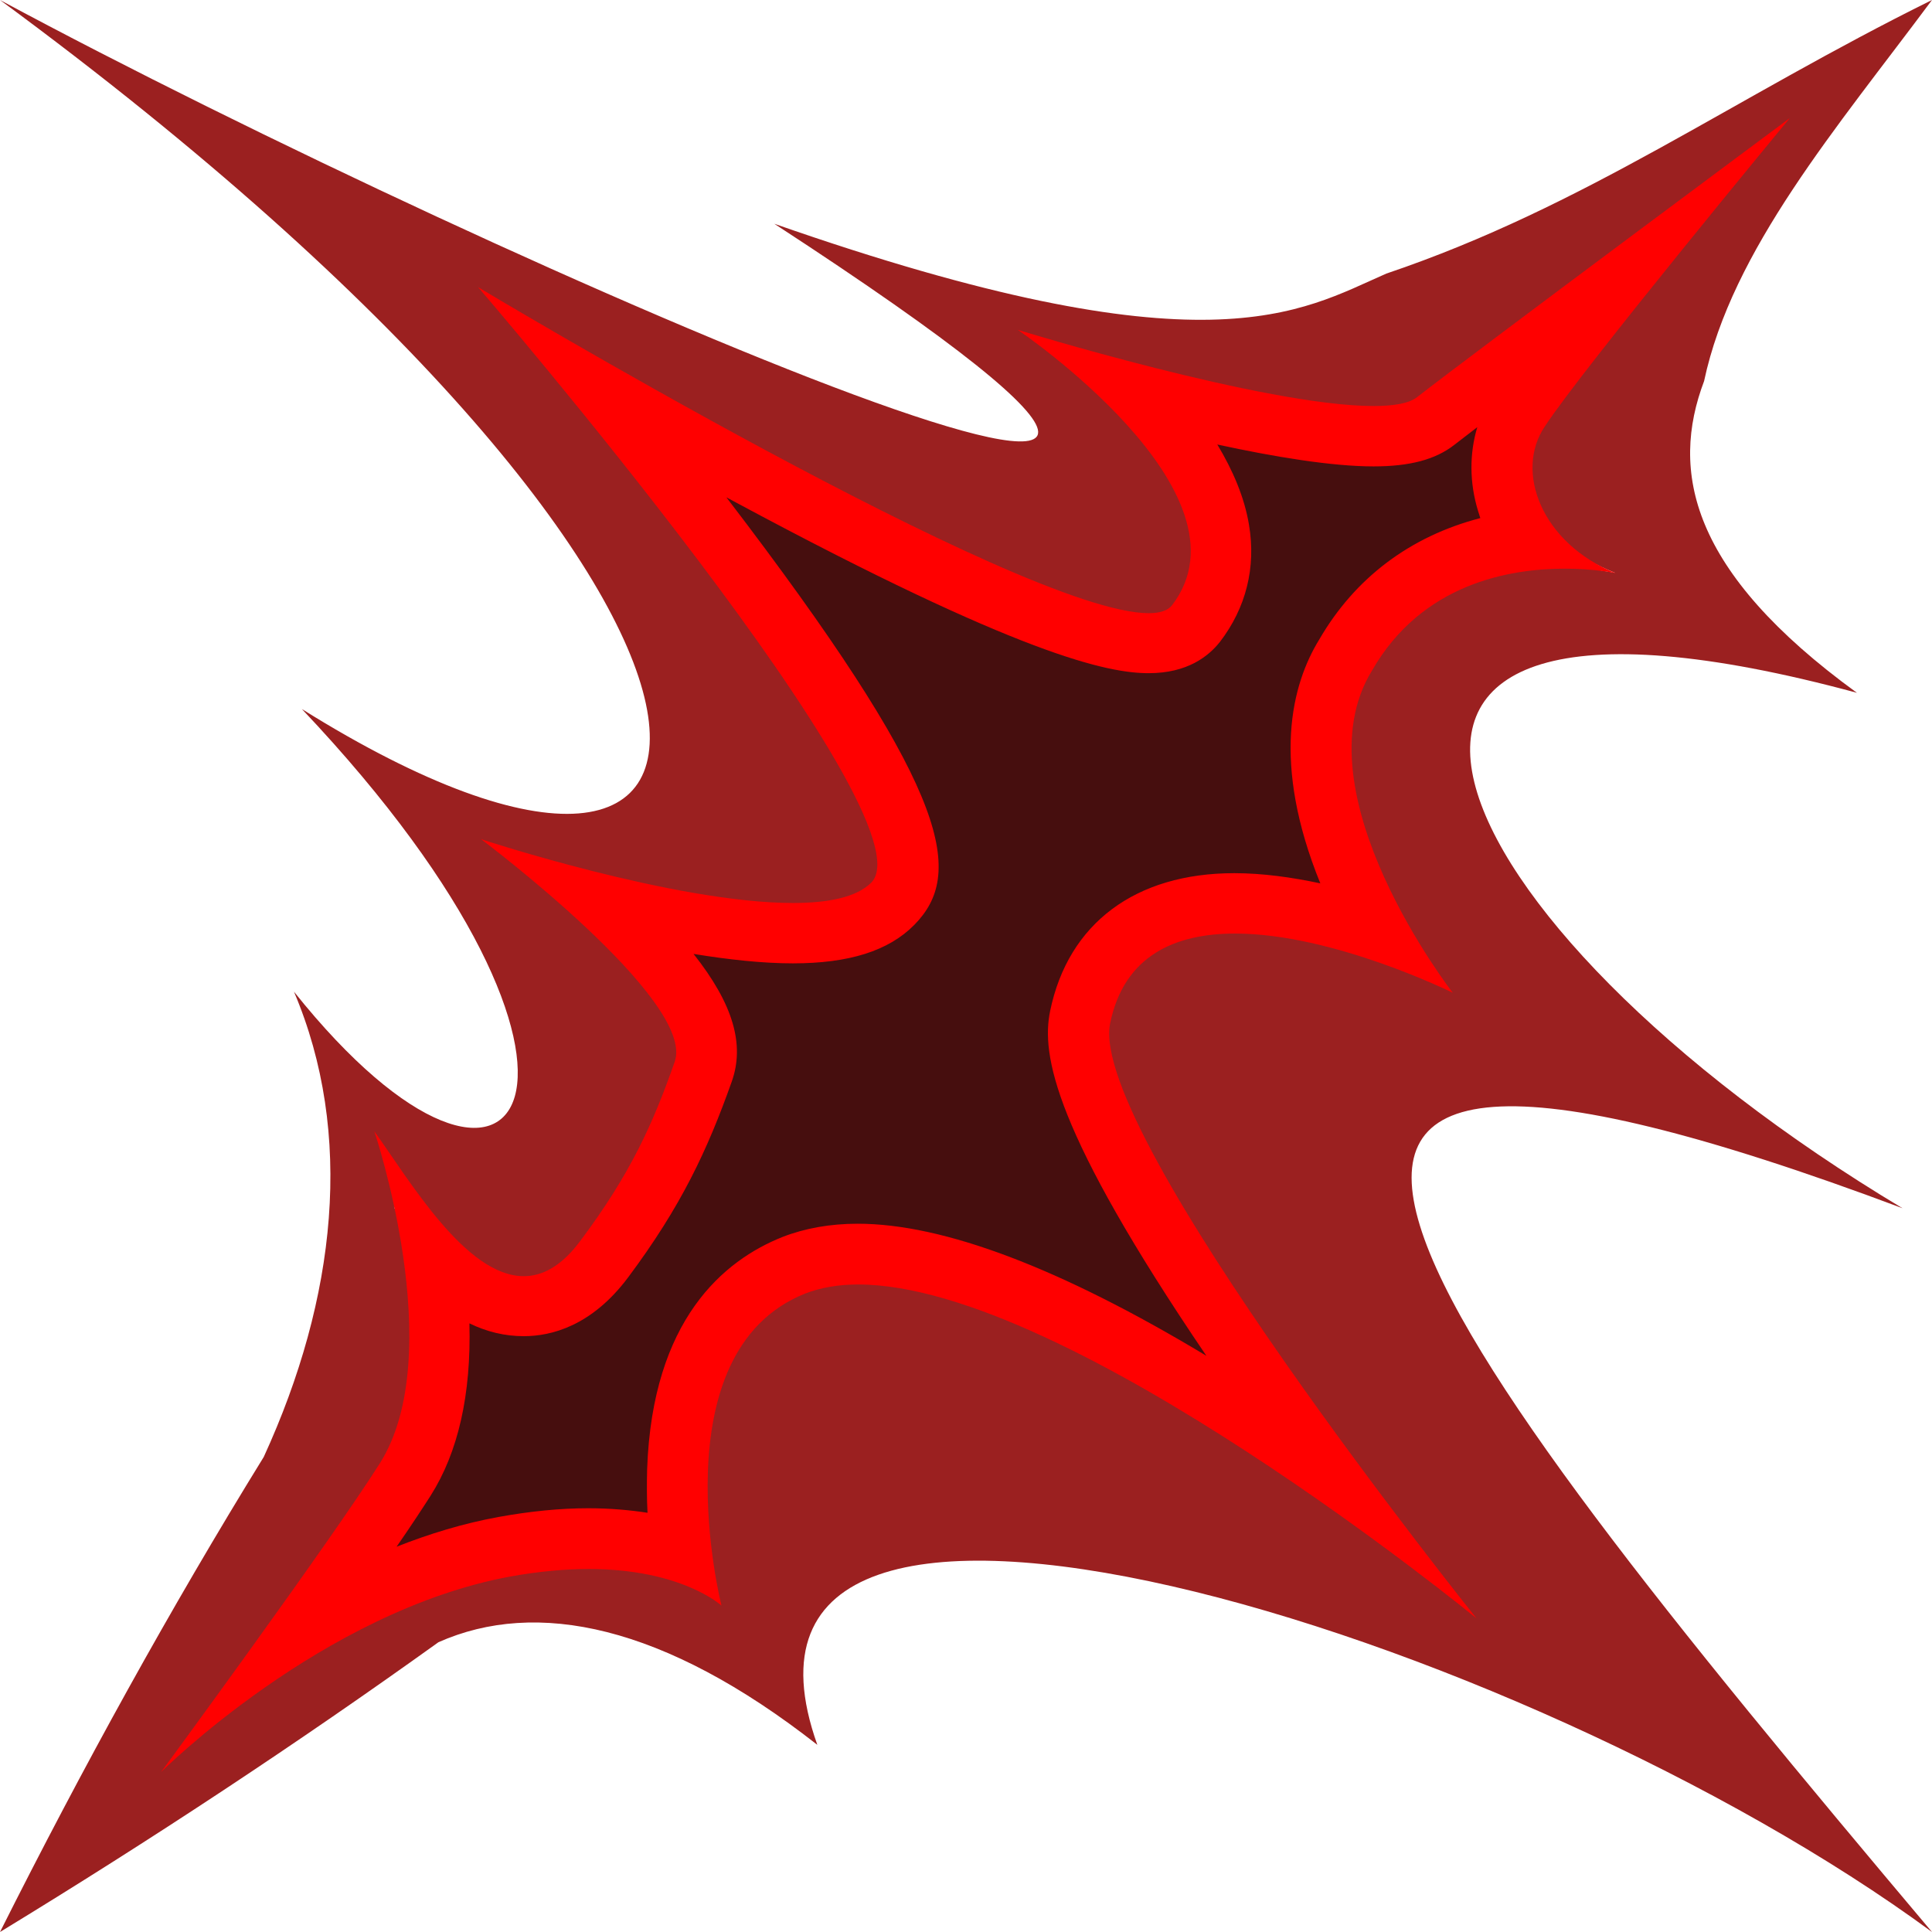
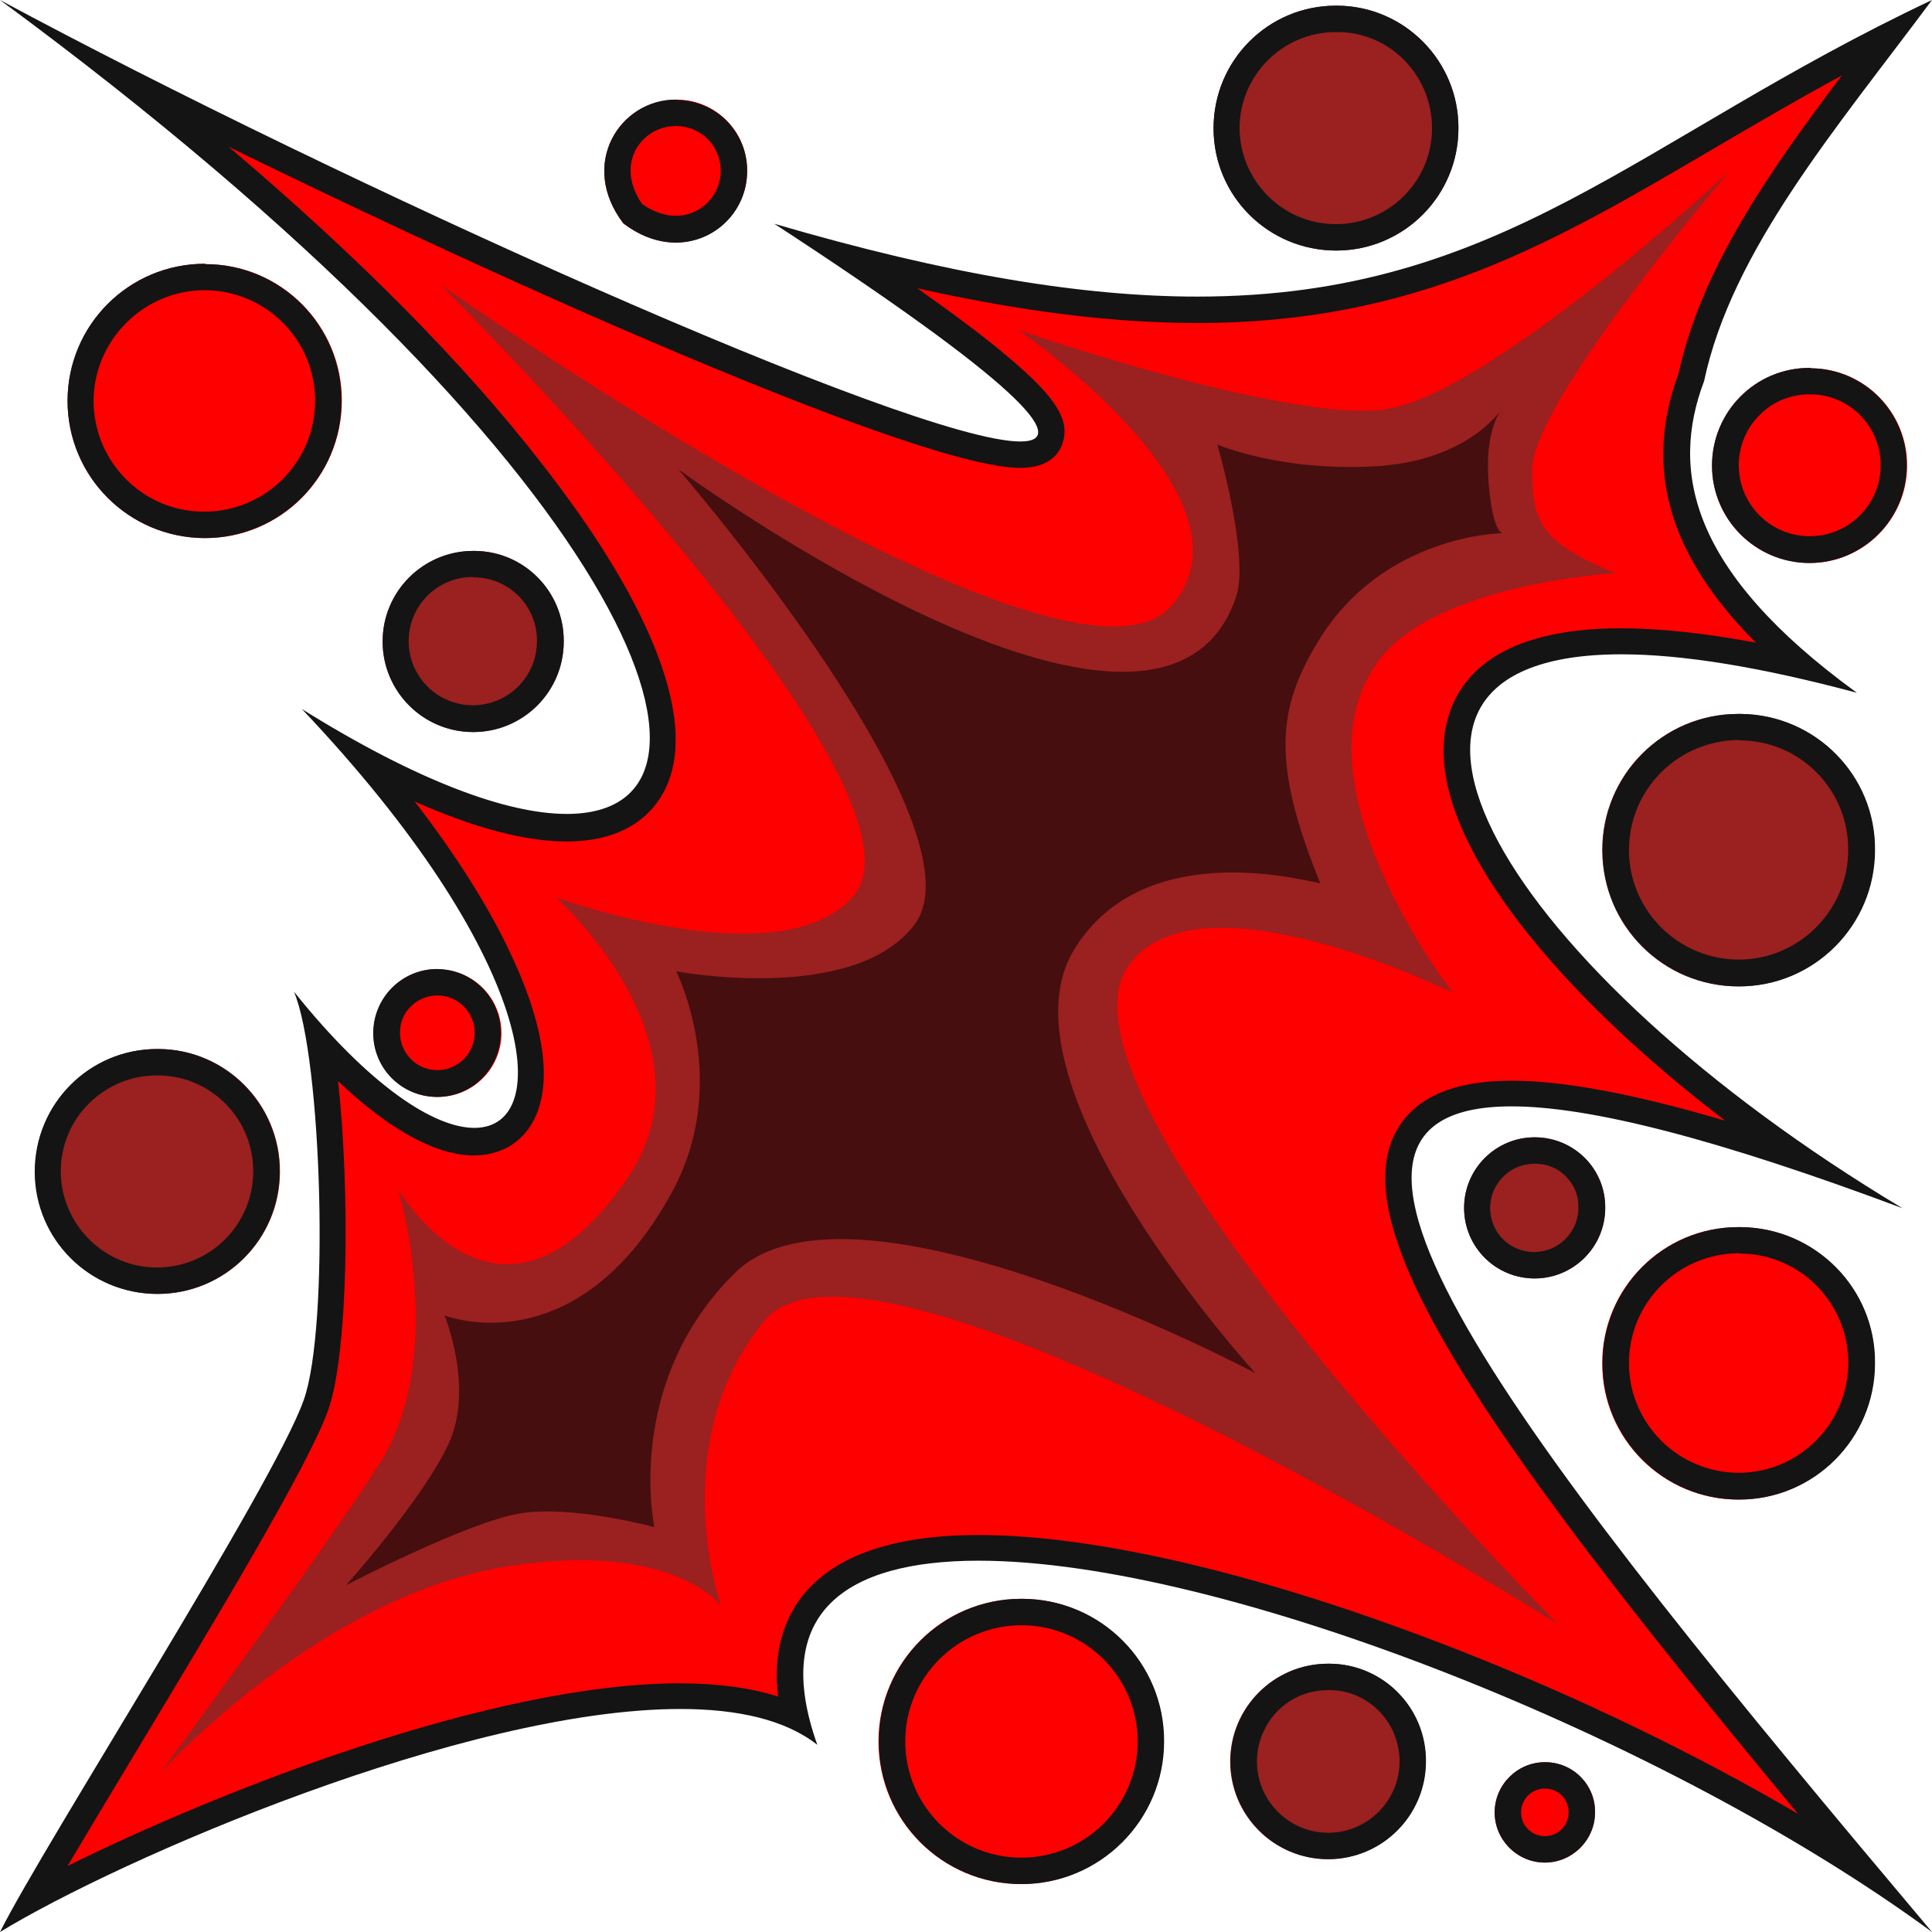
- <svg xmlns="http://www.w3.org/2000/svg" id="icon" version="1.1" x="0px" y="0px" viewBox="0 0 512 512" style="enable-background:new 0 0 512 512;" xml:space="preserve">
-   <path fill="#9B2020" d="M69.9,386.1c19.3-42.1,24-85.7,8-123.3c60.7,76,94.7,22.9,2.1-74.9C210.8,269.6,217.9,160.4,0,0   c132.4,71.2,402.8,188,205.2,59.3c114.9,40.2,139.3,23.2,162.2,13.2C420.1,54.7,459,26.2,512,0c-25.3,34-53,66.2-60.4,101   c-9,23.8-3.8,50.4,40.5,82.6c-160.6-43.5-113.8,61.2,12.1,136.6C290.2,239.9,374.5,348.8,512,512   c-108.1-79.5-330.5-148.3-295.4-49.6c-40.7-31.9-74.5-38.7-100.4-27.2C79,461.9,40.2,487.5,0,512C21.9,468.4,45.1,426.3,69.9,386.1   z M130.1,395.1c21.4-12.9,33.7,0.3,47.3,18.2c-9.4-19.7-14.3-40-3.5-55l4.8-4.2l48-38.3l51.1,28.7l-18.4-27.4   c-7.8-13.4-3.7-29.4,6-44.5c11.7-11.8,23.2-23.7,34.5-35.7c1.8-1.3,3.5-2.6,5.3-3.8l71,20.4L353,225.6c-11.3-19.1,0-45,10.5-60.3   c6-7.1,11.9-14.2,17.8-21.4l46.7,7.9c-19.7-7.9-33.5-24.2-18-43.3l2.5-2.8c-0.9,0.9-1.7,1.9-2.4,2.8l-2.2,2.5   c17.5-22.3,34.6-44.9,51.2-67.8c-30.7,23.3-60.5,47.5-89.7,72.6l-39.2-10.3l23.6,23.8c-16.7,14.6-33.1,29.6-49.3,44.8l-76.8-33   l20.1,31.5l-0.3-0.3c23,29.8-20.1,93.1-49.2,84.9L164.1,238l26.5,39.5l-39.4,57c-0.3,0.3-0.6,0.6-0.8,1   c-14.6,13.5-33.4,1.9-46-15.7l20.9,45.5C102.4,392.9,80,421.2,58,450.2C82.8,432.4,106.8,414,130.1,395.1z" />
+ <svg xmlns="http://www.w3.org/2000/svg" version="1.1" id="icon" x="0px" y="0px" viewBox="0 0 512 512" style="enable-background:new 0 0 512 512;" xml:space="preserve">
+   <style type="text/css">
+ 	.st0{fill:#FF0000;}
+ 	.st1{fill:#141414;}
+ 	.st2{fill:#9B2020;}
+ 	.st3{fill:#460E0E;}
+ </style>
+   <path class="st0" d="M9,502.9c6-10.5,14.9-25.3,24.1-40.6c21.4-35.6,45.7-75.9,50.7-90.1c5.7-16.2,5.6-67.6,1-96  c15.5,16.8,30,26.2,40.9,26.2c6.2,0,10.9-3.1,13.3-8.6c6.4-14.8-4.6-48.2-41.6-91.8c21.2,11.3,39.3,17.2,52.8,17.2  c12.5,0,21.1-5.2,24.2-14.7c5.5-16.9-6.3-45.2-33.4-79.7c-25.1-32-61.6-67.1-106.6-102.9c87.6,44.5,209.3,98.6,236,98.6  c5.5,0,7.4-2.4,8-4.4c1.1-3.8-1.2-8.8-16.1-21c-8.6-7-20.9-15.9-36.8-26.6c35.2,9.1,65.4,13.6,91.8,13.6  c57.3,0,93.1-21.1,134.6-45.5c15.1-8.9,30.7-18,48.5-27.1c-0.8,1-1.5,2-2.3,3c-22.3,29.3-43.4,57-49.9,87.5  c-9.9,26.5-0.8,51,28.8,76.2c-18.4-4.2-34.3-6.3-47.4-6.3c-30.3,0-39.9,11.6-42.6,21.3c-4.2,15.1,5.3,36.8,26.7,61.1  c16,18.2,37.8,37,62.9,54.4c-33.9-11.4-58.9-17-76.1-17c-14.7,0-24.1,4.2-28,12.6c-12.9,27.8,40.5,97,120.2,192.3  c-72.3-46.4-175.5-84.5-233.5-84.5c-22.2,0-37.3,5.4-44.7,15.9c-5.2,7.4-6.5,17.1-3.8,28.8c-8-3.6-18.2-5.4-30.4-5.4  C126.4,449.4,45.7,483.3,9,502.9z" />
+   <path class="st1" d="M488.1,20c-19.7,26.1-37.2,51.3-43.3,79.1c-9.2,24.9-2.7,47.9,20.5,71.2c-13.5-2.5-25.4-3.8-35.7-3.8  c-32.5,0-42.9,13-45.9,23.9c-5.8,20.8,11.7,46.5,27.4,64.4c12.3,14,28,28.4,46.1,42.2c-24.1-7.1-42.8-10.6-56.6-10.6  c-16.2,0-26.6,4.9-31.2,14.6c-7.3,15.6,2.6,41.5,32.1,83.8c19.6,28.1,46.6,61.7,75,95.9c-27.3-16-58.5-31.1-90.2-43.5  c-50-19.6-95.1-30.4-127-30.4c-23.4,0-39.4,5.9-47.6,17.4c-4.8,6.9-6.7,15.4-5.5,25.4c-7.3-2.3-16-3.5-26-3.5  c-49.8,0-121.9,28.4-162.3,48.4c5.3-8.9,11.6-19.4,18.1-30.2c21.5-35.7,45.9-76.2,51-90.7c5.3-15,5.8-57.5,2.6-87.1  c13.4,12.8,25.9,19.7,36,19.7c7.6,0,13.6-3.9,16.5-10.7c4.3-10.1,1.7-25.4-7.6-44.5c-5.8-12-14.2-25.1-24.6-38.6  c15.7,7,29.3,10.6,40.2,10.6c19,0,25.4-10.7,27.5-17.1c5.9-18-6.2-47.5-34-83c-20.5-26.5-48.7-54.9-83-84c31,15.2,64,30.6,94.6,44.1  c42.6,18.7,97.2,41,115.2,41c8.1,0,10.6-4.3,11.3-6.9c1.9-6.4-2.6-12.8-17.2-24.7c-5.6-4.6-12.8-9.9-21.4-16  c27.7,6.2,52.3,9.2,74.2,9.2c58.2,0,94.4-21.3,136.3-45.9C464.7,33.2,475.9,26.6,488.1,20 M512,0c-78,36.8-113.7,78.6-194.7,78.6  c-29.8,0-65.7-5.7-112.1-19.3c64.1,41.8,79,57.7,65.2,57.7C241.8,117,89.4,48.1,0,0c166.9,122.9,201.8,215.7,150.2,215.7  c-15.8,0-39.6-8.7-70.2-27.8c62.1,65.5,67.3,111,45.7,111c-10.6,0-27.7-11-47.8-36.1c7.4,17.5,9.5,88.8,2.6,108.2  c-8,22.7-68.8,117.6-80.5,141c31.8-19.4,123.3-59.1,180.3-59.1c15.1,0,27.8,2.8,36.3,9.5c-12.4-34.8,7.3-48.8,42.7-48.8  c64.9,0,182.7,47,252.7,98.4C406.3,386.5,332,293.2,400.6,293.2c20.6,0,54.2,8.5,103.6,27c-105.4-63.1-155.4-146.8-74.5-146.8  c15.7,0,36.3,3.2,62.4,10.2c-44.3-32.2-49.5-58.8-40.5-82.6C459,66.2,486.7,34,512,0L512,0z" />
+   <path class="st2" d="M406.1,124c0.4-18.1,52.3-78.7,52.3-78.7s-60.2,56.3-89.3,62.8c-24.2,5.4-99.4-20.7-99.4-20.7  s65.4,44.4,40.9,73c-27.6,32.2-193.9-85-193.9-85s133.8,133.3,109.5,162c-18.9,22.3-78.9,0.4-78.9,0.4s43.6,38.7,18.8,74.7  c-33.8,49.1-60.6,2.6-60.6,2.6s13.3,44.1-5,72.9c-13.3,21-56.8,80.1-57.9,81.7c1.3-1.3,42.6-46.8,91.9-54.6  c43.8-6.9,56.6,10.5,56.6,10.5s-15.2-42.6,11.3-75.4c28.1-34.7,210.4,80.2,210.4,80.2S274.5,290.9,299,256c18.5-26.3,86,7.1,86,7.1  s-41.3-53.1-21.4-85.4c13.2-23,64.6-25.8,64.6-25.8C408.5,144,405.8,138.3,406.1,124z" />
+   <path class="st3" d="M349.6,169.5c-11.2,18.2-12.7,32.6,0.3,64.6c-7.5-1.6-47.5-11.4-65.2,17.5c-22,35.7,48,112.3,48,112.3  s-106.9-57-137.9-26.6c-29.6,29.1-21.4,67.4-21.4,67.4s-21.3-5.8-35.1-3.7c-13.8,2-46.6,19.1-46.6,19.1s20.1-22.4,27.1-37.3  s-1-34.2-1-34.2s34.9,13.9,60.3-32.7c15.9-29.2,1.1-58.5,1.1-58.5s46.9,8.9,63.1-12.3c19.6-25.7-62.5-120.7-62.5-120.7  s127.9,93.4,147.8,33.7c3.6-10.8-5-40.3-5-40.3s16.3,7.1,41.4,5.8c25.4-1.3,34.2-15.5,34.2-15.5s-4.9,5.2-3.7,19.9  c1.1,13.4,3.7,13.3,3.7,13.3S366.9,141.5,349.6,169.5z" />
+   <path class="st2" d="M460.6,189.2c-19.9,0-36.1,16.2-36,36.2s16.2,36.1,36.2,36c19.9,0,36-16.2,36-36.1  c0.2-19.8-15.8-35.9-35.5-36.1C461.1,189.2,460.9,189.2,460.6,189.2z M354,1.5c-17.9,0-32.4,14.5-32.4,32.5  c0,17.9,14.5,32.4,32.5,32.4c17.9,0,32.4-14.5,32.4-32.4c0.1-17.8-14.3-32.4-32.1-32.5C354.3,1.5,354.1,1.5,354,1.5z M41.7,278  c-17.9,0-32.4,14.5-32.4,32.5c0,17.9,14.5,32.4,32.5,32.4c17.9,0,32.4-14.5,32.4-32.4c0.1-17.8-14.3-32.4-32.1-32.5  C41.9,278,41.8,278,41.7,278z M125.4,146c-13.2,0-24,10.7-24,24c0,13.2,10.7,24,24,24s24-10.7,24-24l0,0c0.1-13.1-10.4-23.9-23.6-24  C125.7,146,125.5,146,125.4,146z M406.7,301.4c-10.3,0-18.7,8.3-18.7,18.7c0,10.3,8.3,18.7,18.7,18.7c10.3,0,18.7-8.3,18.7-18.7  c0,0,0,0,0,0c0.1-10.3-8.2-18.6-18.5-18.7C406.9,301.4,406.8,301.4,406.7,301.4z M351.9,440.9c-14.3,0-25.9,11.6-25.9,25.9  c0,14.3,11.6,25.9,25.9,25.9c14.3,0,25.9-11.6,25.9-25.9c0.1-14.2-11.3-25.8-25.5-25.9C352.2,440.9,352.1,440.9,351.9,440.9  L351.9,440.9z" />
+   <path class="st0" d="M460.6,325.2c-19.9,0-36.1,16.2-36,36.2c0,19.9,16.2,36.1,36.2,36c19.9,0,36-16.2,36-36.1  c0.2-19.8-15.8-35.9-35.5-36.1C461.1,325.2,460.9,325.2,460.6,325.2z M115.9,256.8c-9.4,0-16.9,7.6-16.9,17c0,9.4,7.6,16.9,17,16.9  c9.4,0,16.9-7.6,16.9-16.9c0-9.3-7.5-16.9-16.8-16.9C115.9,256.8,115.9,256.8,115.9,256.8z M479.5,97.5c-14.3,0-25.8,11.6-25.8,25.9  c0,14.3,11.6,25.8,25.9,25.8c14.2,0,25.8-11.6,25.8-25.8c0.1-14.1-11.3-25.7-25.4-25.8C479.8,97.5,479.7,97.5,479.5,97.5L479.5,97.5  z M179.1,26.4c-14.9,0-25.8,17.2-13.9,32.8c15.6,11.9,32.8,1,32.8-13.9c0.1-10.4-8.3-18.9-18.7-18.9  C179.2,26.4,179.2,26.4,179.1,26.4z M54.3,69.9c-20.1,0-36.3,16.2-36.4,36.3c0,20.1,16.2,36.3,36.3,36.4s36.3-16.2,36.4-36.3  c0,0,0,0,0,0c0.1-20-16.1-36.3-36.1-36.3C54.4,69.9,54.3,69.9,54.3,69.9z M270.6,423.7c-20.9,0-37.8,16.9-37.8,37.8  c0,20.9,16.9,37.8,37.8,37.8c20.8,0,37.8-16.9,37.8-37.8c0.1-20.8-16.7-37.7-37.5-37.8C270.8,423.7,270.7,423.7,270.6,423.7z   M409.4,467c-7.3,0-13.3,6-13.3,13.3c0,7.3,6,13.3,13.3,13.3c7.3,0,13.3-6,13.3-13.3c0.1-7.3-5.8-13.2-13.1-13.3  C409.5,467,409.5,467,409.4,467L409.4,467z" />
  <g>
-     <path fill="#460E0E" d="M80.6,430.9c10.6-14.9,21.2-29.9,26.8-38.7c10.1-15.9,10.2-38.9,7.7-58.3c7.1,7.2,14.9,12.3,23.8,12.3    c0,0,0,0,0,0c7.9,0,15.1-4.2,21.2-12.3c13.7-18.2,20-32.1,26.3-49.8c3.7-10.4-4.2-24-25.5-44c16,3.8,34.6,7.3,49.3,7.3    c12.6,0,21.3-2.6,26.5-7.8c7.4-7.5,10.7-21.8-45.1-95.7c-10.2-13.5-20.7-26.7-29.9-38.2c11.3,6.4,24.2,13.6,37.5,20.7    c81.8,44,99.4,44.1,105.2,44.1c0,0,0,0,0.1,0c5.6,0,9.9-1.8,12.5-5.2c5.6-7.3,7.7-15.6,6.2-24.9c-2.1-12.8-10.9-25.3-20.6-35.5    c20.8,5.3,45.9,10.8,61.5,10.8c7.7,0,12.9-1.3,16.5-4.1c6.6-5.1,26.6-20.1,46.8-35.3c-11,13.7-20.9,26.4-24.8,32.1    c-4.7,6.9-5.9,15.9-3.2,24.6c1.1,3.6,2.8,7,5,10.2c-15.2,1.9-35.3,8.7-47.8,30.3c-13.9,22.7-2.7,52.8,8.2,72.8    c-11.2-3.7-24.8-7-37.5-7c-22.4,0-36.9,10.7-40.9,30.1c-1.9,9.2,0.9,29.3,47.6,95.9c5.5,7.9,11.1,15.6,16.4,22.9    c-37.1-25.6-88.5-56-123-56c-6.3,0-12,1-17,3c-32.5,12.9-32.7,53.1-29.9,75.9c-6.2-1.9-14.3-3.5-24.5-3.5c-7,0-14.5,0.7-22.2,2.2    C114.2,413.5,95.9,421.8,80.6,430.9z" />
-     <path fill="#FF0000" d="M391.5,113.2c-2.1,7-2.1,14.7,0.2,22.2c0.2,0.6,0.4,1.3,0.6,1.9c-18.5,4.8-33.2,15.8-42.7,32.2    c-7.3,11.9-12.7,32.6,0.3,64.6c-7.5-1.6-15.3-2.7-22.8-2.7c-26.2,0-44,13.3-48.8,36.5c-2.4,11.6,0.9,31.7,41.4,91.4    C281,336,250,324.3,227.3,324.3c-7.3,0-14,1.2-19.9,3.5c-15.6,6.2-34.5,21.9-35.9,61.5c-0.1,4-0.1,7.9,0.1,11.6    c-4.6-0.7-9.8-1.2-15.7-1.2c-7.5,0-15.4,0.8-23.7,2.3c-9.4,1.7-18.5,4.5-27.1,7.9c3.6-5.2,6.7-9.9,9-13.5    c7.3-11.5,10.8-26.8,10.3-45.7c4.5,2.2,9.3,3.4,14.4,3.4c7.3,0,18-2.7,27.6-15.5c14.2-19,21.1-33.9,27.5-51.9    c3.5-9.8,0.5-20.5-10.1-33.9c9.2,1.5,18.3,2.5,26.3,2.5c14.9,0,25.4-3.3,32.2-10.2c13.1-13.3,9.9-34.2-44.4-106.2    c-1.8-2.4-3.6-4.7-5.4-7.1c0.9,0.5,1.9,1,2.8,1.5c75.2,40.4,98.3,45.1,109.1,45.1c10.3,0,15.9-4.5,18.9-8.3c6.9-9,9.6-19.7,7.7-31    c-1.2-7.3-4.3-14.5-8.4-21.3c15.2,3.3,30.4,5.8,41.4,5.8c9.6,0,16.4-1.8,21.4-5.7C386.8,116.8,388.9,115.2,391.5,113.2     M474.3,31.3c0,0-83.7,62.2-98.7,73.9c-2.1,1.7-6.2,2.4-11.6,2.4c-28.8,0-94.3-20.2-94.3-20.2s63.8,43.1,40.9,73    c-1.1,1.4-3.2,2.1-6.2,2.1c-33.8,0-177.7-86.4-177.7-86.4s121,140.7,104.2,157.8c-3.9,3.9-11.4,5.4-20.8,5.4    c-31.3,0-82.6-16.9-82.6-16.9s57.1,42.8,51.3,59c-5.7,16.2-11.6,29.6-25.2,47.7c-4.9,6.5-9.9,9.1-14.8,9.1    c-15.3,0-30.1-25.1-39.6-38.4c0,0,19.9,59,1.4,88.1c-13.5,21.3-57.9,81.7-57.9,81.7s42.7-42.6,92.5-51.8c7.8-1.4,14.7-2,20.8-2    c24.7,0,35.2,9.7,35.2,9.7s-17-67.1,22.2-82.7c4.1-1.6,8.9-2.4,14-2.4c55.9,0,163.9,88.5,163.9,88.5s-103.1-128.6-97.1-157.7    c3.7-18.1,17.4-23.8,33.1-23.8c26.1,0,57.7,15.7,57.7,15.7s-41.3-53.1-21.4-85.4c13.2-23,36.3-27,51.1-27c8,0,13.5,1.2,13.5,1.2    c-19.7-7.9-26.9-27-18.8-38.9C419.4,97.7,474.3,31.3,474.3,31.3L474.3,31.3z" />
+     <path class="st1" d="M354.2,8.5l0.2,0c6.8,0,13.1,2.7,17.8,7.5c4.7,4.8,7.3,11.2,7.3,18c0,14-11.4,25.4-25.5,25.4   c-14,0-25.4-11.4-25.5-25.4c0-14,11.4-25.5,25.5-25.5L354.2,8.5 M179.2,33.4L179.2,33.4c3.2,0,6.2,1.3,8.4,3.5   c2.2,2.2,3.4,5.2,3.4,8.4c0,6.6-5.4,11.9-11.9,11.9c-2.9,0-6-1.1-8.9-3.1c-3.3-4.7-4-9.8-1.9-14.1   C170.4,35.9,174.5,33.4,179.2,33.4L179.2,33.4 M54.3,76.9L54.3,76.9c16.2,0.1,29.3,13.2,29.2,29.4c0,16.2-13.2,29.3-29.4,29.3   c-16.2,0-29.3-13.2-29.3-29.4C24.9,90.1,38.1,76.9,54.3,76.9L54.3,76.9 M479.8,104.5l0.1,0c10.3,0.1,18.5,8.5,18.5,18.8l0,0v0   c0,10.4-8.4,18.8-18.8,18.8c-10.4,0-18.8-8.4-18.8-18.8c0-5,1.9-9.7,5.5-13.3c3.5-3.6,8.3-5.5,13.3-5.5l0,0l0,0L479.8,104.5    M125.6,153l0.1,0c9.3,0.1,16.7,7.7,16.6,16.9l0,0v0c0,9.4-7.6,17-17,17s-17-7.6-17-17c0-9.4,7.6-17,17-17h0l0,0L125.6,153    M461,196.2l0.2,0c7.7,0.1,14.9,3.1,20.3,8.6c5.4,5.5,8.3,12.7,8.3,20.4l0,0v0c0,16-13,29.1-29,29.1l0,0h0c-16,0-29.1-13-29.1-29   c0-7.8,3-15.1,8.5-20.6c5.5-5.5,12.8-8.5,20.6-8.6l0,0l0,0L461,196.2 M115.9,256.8l0,7c5.5,0,9.9,4.5,9.9,9.9   c0,5.5-4.5,9.9-9.9,9.9c-5.5,0-9.9-4.5-9.9-9.9c0-2.7,1-5.2,2.9-7c1.9-1.9,4.4-2.9,7.1-2.9l0,0L115.9,256.8 M41.8,285l0.2,0   c13.9,0.1,25.2,11.5,25.1,25.5c0,14-11.4,25.4-25.5,25.4c-14,0-25.4-11.4-25.5-25.4c0-6.8,2.6-13.2,7.4-18s11.2-7.5,18-7.5   L41.8,285 M406.8,308.4L406.8,308.4c3.2,0,6.1,1.2,8.2,3.4c2.2,2.2,3.4,5.1,3.3,8.3c0,6.4-5.3,11.7-11.7,11.7   c-3.1,0-6.1-1.2-8.3-3.4s-3.4-5.2-3.4-8.3c0-6.4,5.3-11.7,11.7-11.7L406.8,308.4L406.8,308.4L406.8,308.4 M461,332.2l0.2,0   c15.9,0.1,28.7,13.2,28.6,29l0,0v0c0,16-13,29.1-29,29.1l0,0h0c-16,0-29.1-13-29.1-29c0-7.8,3-15.1,8.5-20.6   c5.5-5.5,12.8-8.5,20.6-8.6l0,0l0,0L461,332.2 M270.8,430.7l0.1,0c16.9,0.1,30.6,13.9,30.6,30.8c0,17-13.8,30.8-30.8,30.8   c-17,0-30.8-13.8-30.8-30.8C239.9,444.5,253.7,430.7,270.8,430.7L270.8,430.7 M352.2,447.9l0.1,0c5,0,9.7,2,13.2,5.6   s5.4,8.3,5.4,13.3l0,0v0c0,10.4-8.5,18.9-18.9,18.9c-10.4,0-18.9-8.5-18.9-18.9c0-5,2-9.8,5.5-13.4c3.6-3.6,8.3-5.5,13.4-5.5l0.1,0   l0,0L352.2,447.9 M409.5,474L409.5,474c3.5,0,6.2,2.8,6.2,6.3l0,0v0c0,3.5-2.8,6.3-6.3,6.3c-3.5,0-6.3-2.8-6.3-6.3   c0-3.5,2.8-6.3,6.3-6.3L409.5,474L409.5,474L409.5,474 M354.2,1.5c-0.1,0-0.1,0-0.2,0c-17.9,0-32.4,14.5-32.4,32.5   c0,17.9,14.5,32.4,32.5,32.4c0,0,0,0,0,0c17.9,0,32.4-14.5,32.4-32.4c0.1-17.8-14.3-32.4-32.1-32.5C354.3,1.5,354.3,1.5,354.2,1.5   L354.2,1.5z M179.2,26.4c0,0-0.1,0-0.1,0c-14.9,0-25.8,17.2-13.9,32.8c4.6,3.5,9.4,5.1,13.9,5.1c10.5,0,18.9-8.5,18.9-18.9   c0.1-10.4-8.3-18.9-18.7-18.9C179.3,26.4,179.2,26.4,179.2,26.4L179.2,26.4z M54.3,69.9C54.3,69.9,54.3,69.9,54.3,69.9   C54.3,69.9,54.2,69.9,54.3,69.9c-20.2,0-36.4,16.3-36.4,36.3c0,20.1,16.2,36.3,36.3,36.4c0,0,0,0,0,0c20.1,0,36.3-16.3,36.3-36.3   c0,0,0,0,0,0c0.1-20-16.1-36.3-36.1-36.3C54.4,69.9,54.4,69.9,54.3,69.9L54.3,69.9z M479.8,97.5c-0.1,0-0.2,0-0.3,0   c-14.3,0-25.8,11.6-25.8,25.9c0,14.2,11.6,25.8,25.8,25.8c0,0,0,0,0,0c14.2,0,25.8-11.6,25.8-25.8c0.1-14.1-11.3-25.7-25.4-25.8   C479.9,97.5,479.9,97.5,479.8,97.5L479.8,97.5z M125.6,146c-0.1,0-0.1,0-0.2,0c-13.2,0-24,10.7-24,24c0,13.2,10.7,24,24,24   c13.2,0,24-10.7,24-24c0.1-13.1-10.4-23.9-23.6-24C125.7,146,125.7,146,125.6,146L125.6,146z M461,189.2c-0.1,0-0.2,0-0.3,0   c-19.9,0-36.1,16.2-36,36.2c0,19.9,16.2,36,36.1,36c0,0,0,0,0.1,0c19.9,0,36-16.2,36-36.1c0.2-19.8-15.8-35.9-35.5-36.1   C461.2,189.2,461.1,189.2,461,189.2L461,189.2z M115.9,256.8C115.9,256.8,115.9,256.8,115.9,256.8c-9.4,0-17,7.6-17,17   c0,9.4,7.6,16.9,16.9,16.9c0,0,0,0,0,0c9.4,0,16.9-7.6,16.9-16.9C132.8,264.5,125.3,256.9,115.9,256.8   C116,256.8,115.9,256.8,115.9,256.8L115.9,256.8z M41.8,278c-0.1,0-0.1,0-0.2,0c-17.9,0-32.4,14.5-32.4,32.5   c0,17.9,14.5,32.4,32.5,32.4c0,0,0,0,0,0c17.9,0,32.4-14.5,32.4-32.4c0.1-17.8-14.3-32.4-32.1-32.5C42,278,41.9,278,41.8,278   L41.8,278z M406.8,301.4C406.8,301.4,406.7,301.4,406.8,301.4c-0.1,0-0.1,0-0.1,0c-10.3,0-18.7,8.4-18.7,18.7   c0,10.3,8.3,18.7,18.7,18.7c0,0,0,0,0,0c10.3,0,18.7-8.4,18.7-18.7c0,0,0,0,0,0c0.1-10.3-8.2-18.6-18.5-18.7   C406.9,301.4,406.9,301.4,406.8,301.4L406.8,301.4z M461,325.2c-0.1,0-0.2,0-0.3,0c-19.9,0-36.1,16.2-36,36.2   c0,19.9,16.2,36,36.1,36c0,0,0,0,0.1,0c19.9,0,36-16.2,36-36.1c0.2-19.8-15.8-35.9-35.5-36.1C461.2,325.2,461.1,325.2,461,325.2   L461,325.2z M270.8,423.7c0,0-0.1,0-0.1,0c-20.9,0-37.8,16.9-37.8,37.8c0,20.9,16.9,37.8,37.8,37.8c0,0,0,0,0,0   c20.8,0,37.8-16.9,37.8-37.8c0.1-20.8-16.7-37.7-37.5-37.8C270.8,423.7,270.8,423.7,270.8,423.7L270.8,423.7z M352.2,440.9   c-0.1,0-0.1,0-0.2,0l0,0c-14.3,0-25.9,11.6-25.9,25.9c0,14.3,11.6,25.9,25.9,25.9c0,0,0,0,0,0c14.3,0,25.9-11.6,25.9-25.9   c0.1-14.2-11.3-25.8-25.5-25.9C352.3,440.9,352.2,440.9,352.2,440.9L352.2,440.9z M409.5,467C409.5,467,409.4,467,409.5,467l-0.1,0   c-7.3,0-13.3,6-13.3,13.3c0,7.3,6,13.3,13.3,13.3c0,0,0,0,0,0c7.3,0,13.3-6,13.3-13.3C422.8,473,416.9,467,409.5,467   C409.6,467,409.5,467,409.5,467L409.5,467z" />
  </g>
</svg>
